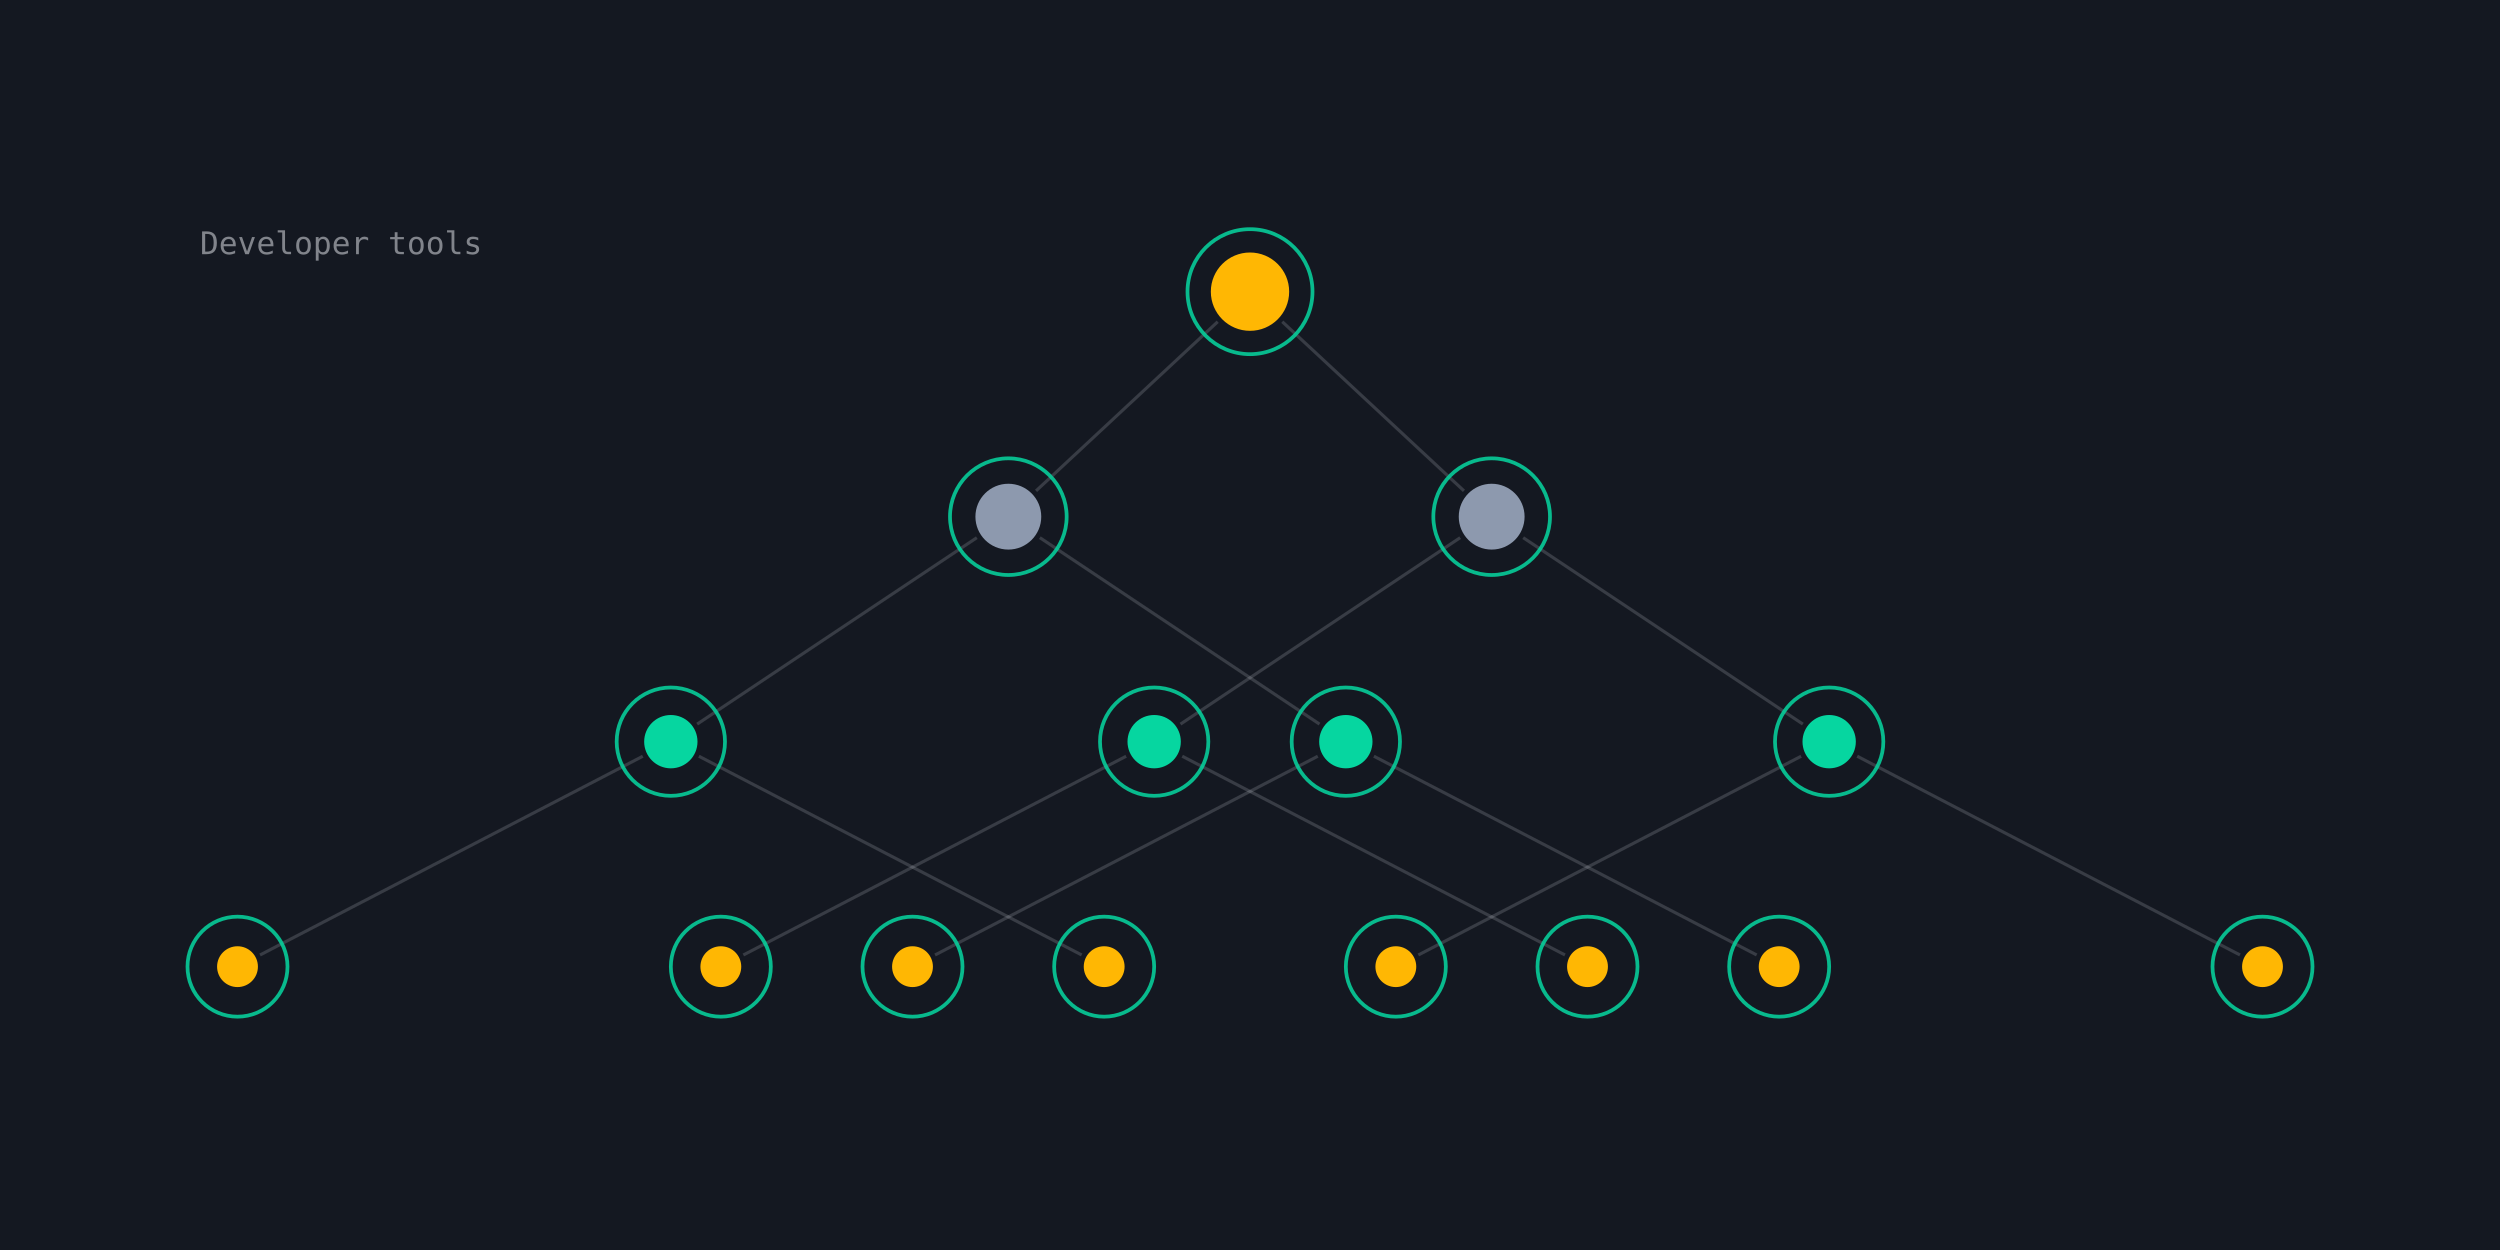
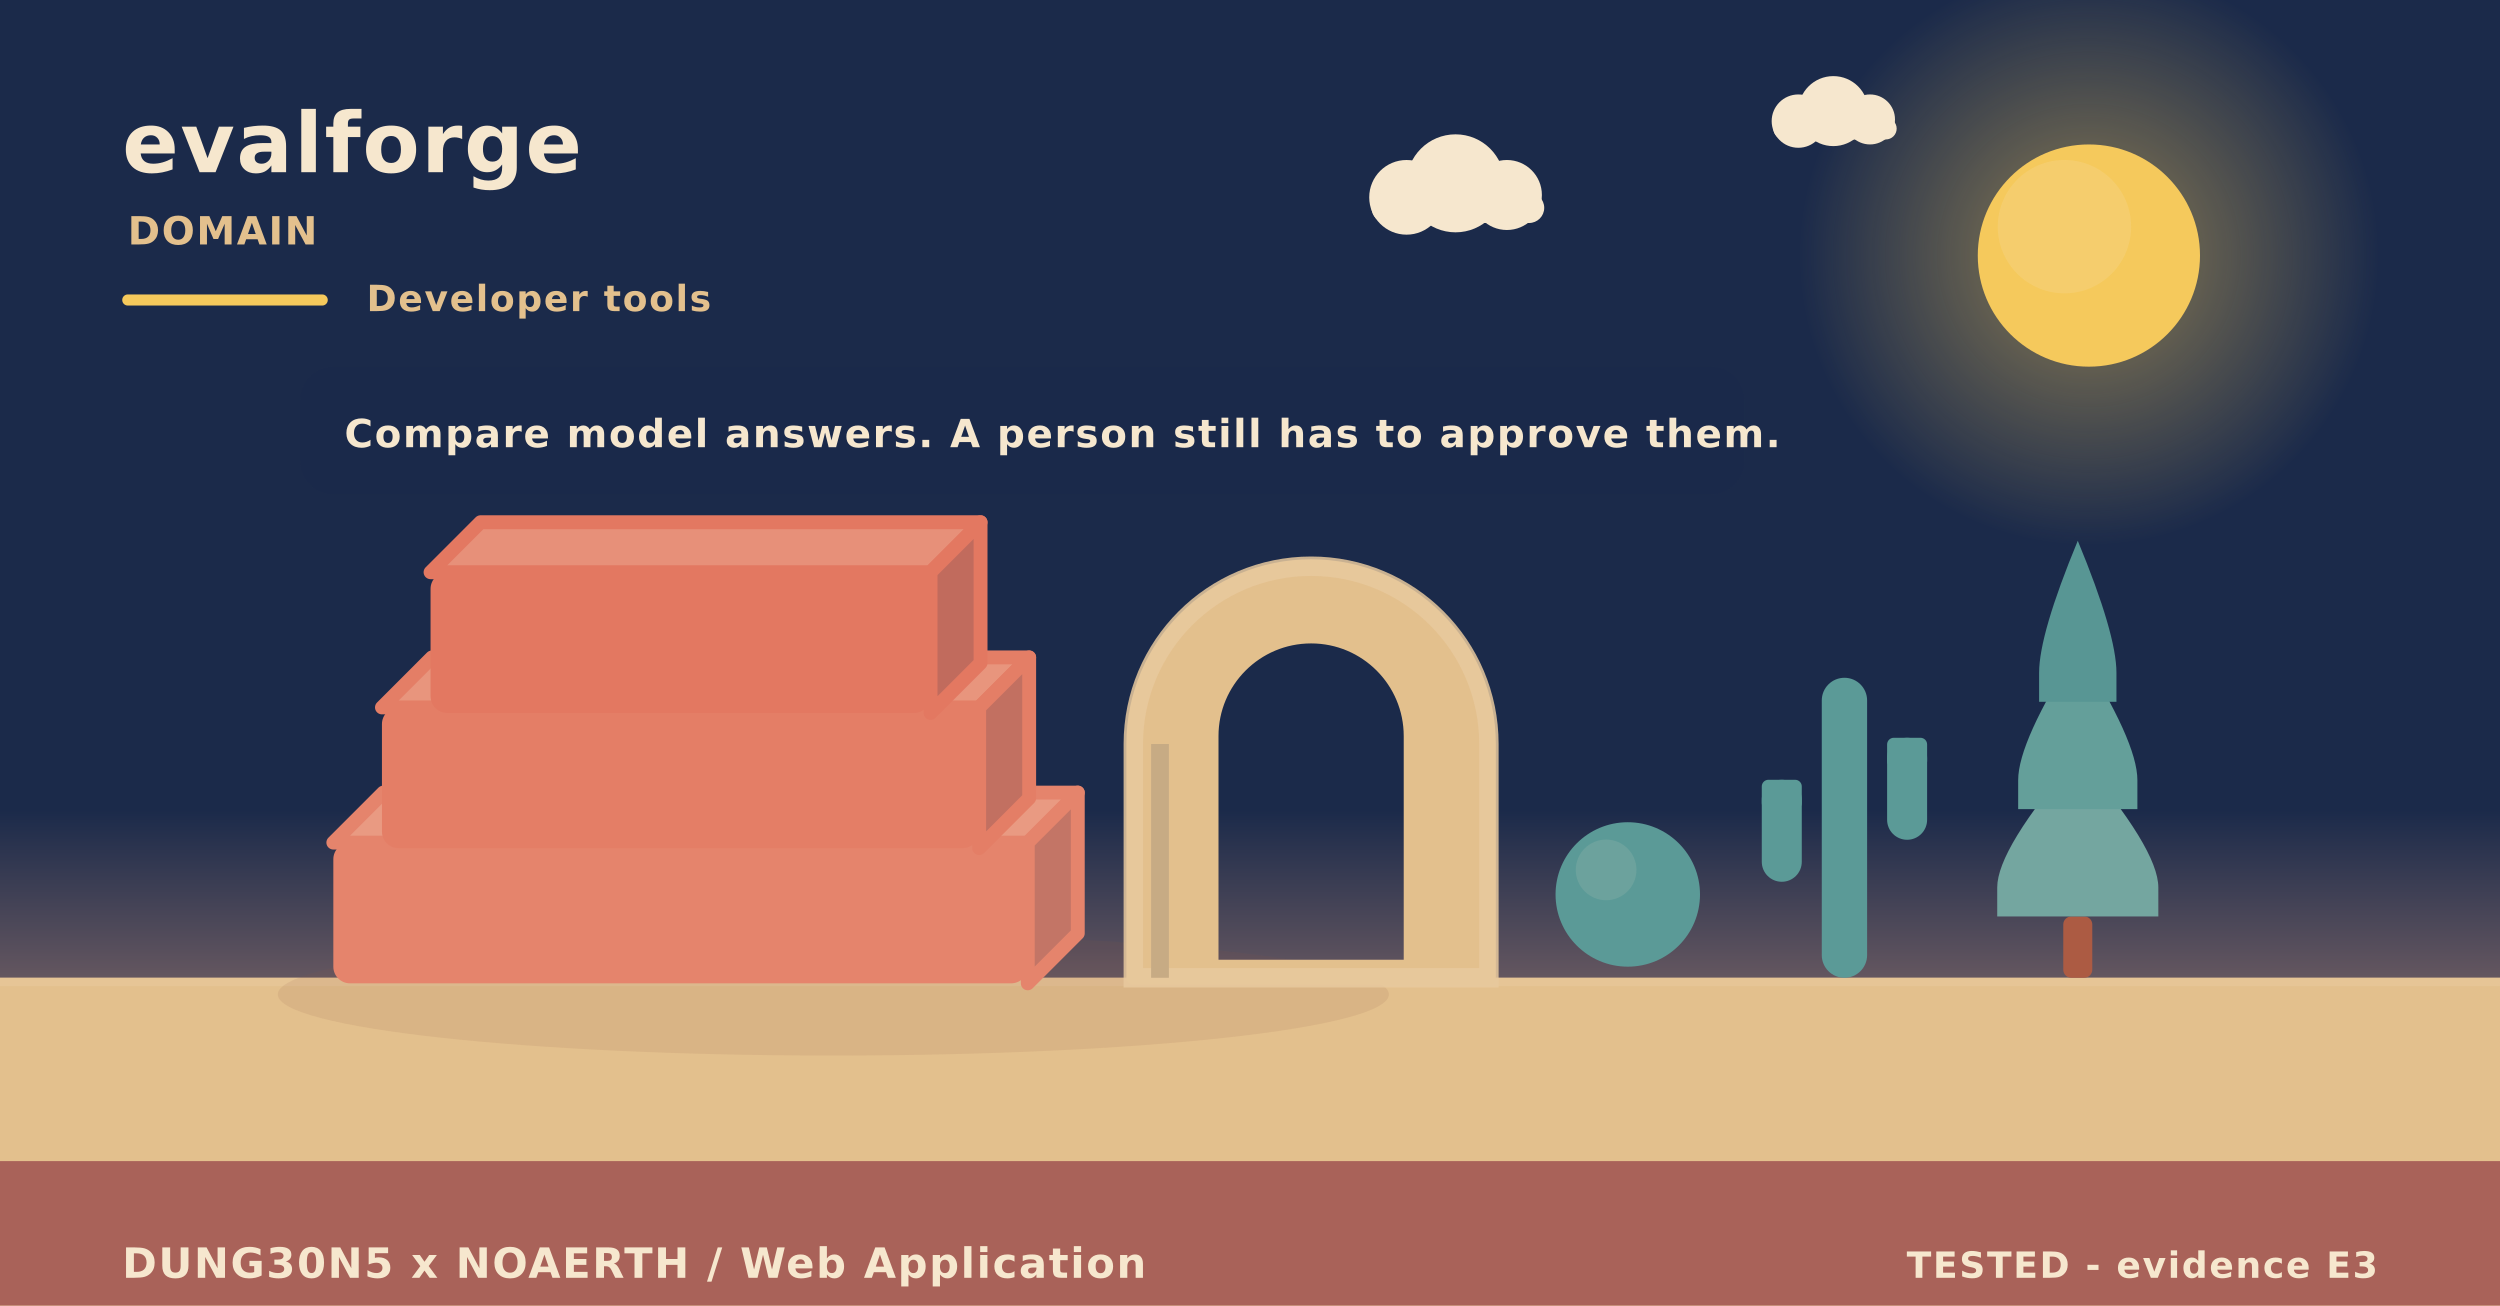
- <svg xmlns="http://www.w3.org/2000/svg" viewBox="0 0 1200 600" width="1200" height="600" role="img" aria-label="evalforge domain model">
-   <rect width="1200" height="600" fill="#141821" />
-   <defs>
-     <linearGradient id="gd" x1="0" y1="0" x2="1" y2="1">
-       <stop offset="0%" stop-color="#ffb703" />
-       <stop offset="100%" stop-color="#8d99ae" />
-     </linearGradient>
-   </defs>
-   <line x1="600.00" y1="140.00" x2="716.00" y2="248.00" stroke="rgba(238,241,246,0.300)" stroke-width="1.50" opacity="0.55" />
-   <line x1="600.00" y1="140.00" x2="484.00" y2="248.00" stroke="rgba(238,241,246,0.300)" stroke-width="1.50" opacity="0.55" />
-   <line x1="716.00" y1="248.00" x2="878.00" y2="356.00" stroke="rgba(238,241,246,0.300)" stroke-width="1.50" opacity="0.55" />
-   <line x1="716.00" y1="248.00" x2="554.00" y2="356.00" stroke="rgba(238,241,246,0.300)" stroke-width="1.50" opacity="0.55" />
-   <line x1="484.00" y1="248.00" x2="646.00" y2="356.00" stroke="rgba(238,241,246,0.300)" stroke-width="1.50" opacity="0.55" />
-   <line x1="484.00" y1="248.00" x2="322.00" y2="356.00" stroke="rgba(238,241,246,0.300)" stroke-width="1.50" opacity="0.55" />
-   <line x1="878.00" y1="356.00" x2="1086.00" y2="464.00" stroke="rgba(238,241,246,0.300)" stroke-width="1.50" opacity="0.55" />
-   <line x1="878.00" y1="356.00" x2="670.00" y2="464.00" stroke="rgba(238,241,246,0.300)" stroke-width="1.50" opacity="0.55" />
-   <line x1="554.00" y1="356.00" x2="762.00" y2="464.00" stroke="rgba(238,241,246,0.300)" stroke-width="1.50" opacity="0.55" />
-   <line x1="554.00" y1="356.00" x2="346.00" y2="464.00" stroke="rgba(238,241,246,0.300)" stroke-width="1.50" opacity="0.55" />
-   <line x1="646.00" y1="356.00" x2="854.00" y2="464.00" stroke="rgba(238,241,246,0.300)" stroke-width="1.50" opacity="0.55" />
-   <line x1="646.00" y1="356.00" x2="438.00" y2="464.00" stroke="rgba(238,241,246,0.300)" stroke-width="1.50" opacity="0.55" />
-   <line x1="322.00" y1="356.00" x2="530.00" y2="464.00" stroke="rgba(238,241,246,0.300)" stroke-width="1.50" opacity="0.55" />
-   <line x1="322.00" y1="356.00" x2="114.00" y2="464.00" stroke="rgba(238,241,246,0.300)" stroke-width="1.50" opacity="0.55" />
-   <circle cx="600.00" cy="140.00" r="20.00" fill="#ffb703" opacity="1.00" stroke="#141821" stroke-width="2.40" />
+ <svg xmlns="http://www.w3.org/2000/svg" width="900" height="470" viewBox="0 0 900 470" role="img" aria-label="evalforge - the problem it addresses">
+   <linearGradient id="skym" x1="0" y1="0" x2="0" y2="1">
+     <stop offset="0" stop-color="#1b2a4a" />
+     <stop offset="0.62" stop-color="#1b2a4a" />
+     <stop offset="1" stop-color="#f3ad8a" />
+   </linearGradient>
+   <rect width="900" height="470" fill="url(#skym)" />
+   <radialGradient id="sunm">
+     <stop offset="0.35" stop-color="#f5c95c" stop-opacity="0.34" />
+     <stop offset="1" stop-color="#f5c95c" stop-opacity="0" />
+   </radialGradient>
+   <circle cx="752" cy="92" r="104" fill="url(#sunm)" />
+   <circle cx="752" cy="92" r="40" fill="#f5c95c" />
+   <circle cx="743.2" cy="81.6" r="24" fill="#f5d27e" opacity="0.5" />
  <g>
-     <circle cx="600.00" cy="140.00" r="30.00" fill="none" stroke="#06d6a0" stroke-width="1.80" opacity="0.85" />
-     <animate attributeName="opacity" values="0.25;1.0;0.25" dur="8.438s" begin="0.0s" repeatCount="indefinite" />
+     <circle cx="524" cy="66" r="17.64" fill="#f6e7ce" />
+     <circle cx="506.36" cy="71.04" r="13.44" fill="#f6e7ce" />
+     <circle cx="542.48" cy="70.2" r="12.6" fill="#f6e7ce" />
+     <rect x="493.76" y="69.36" width="62.16" height="10.92" rx="5.46" fill="#f6e7ce" />
+     <animateTransform attributeName="transform" type="translate" values="0 0;24 0;0 0" dur="36s" begin="0s" repeatCount="indefinite" />
  </g>
-   <circle cx="716.00" cy="248.00" r="17.00" fill="#8d99ae" opacity="1.00" stroke="#141821" stroke-width="2.40" />
  <g>
-     <circle cx="716.00" cy="248.00" r="28.00" fill="none" stroke="#06d6a0" stroke-width="1.80" opacity="0.85" />
-     <animate attributeName="opacity" values="0.25;1.0;0.25" dur="8.438s" begin="0.5s" repeatCount="indefinite" />
+     <circle cx="660" cy="40" r="12.6" fill="#f6e7ce" />
+     <circle cx="647.4" cy="43.6" r="9.6" fill="#f6e7ce" />
+     <circle cx="673.2" cy="43" r="9" fill="#f6e7ce" />
+     <rect x="638.4" y="42.4" width="44.4" height="7.8" rx="3.9" fill="#f6e7ce" />
+     <animateTransform attributeName="transform" type="translate" values="0 0;-18 0;0 0" dur="46s" begin="3s" repeatCount="indefinite" />
  </g>
-   <circle cx="484.00" cy="248.00" r="17.00" fill="#8d99ae" opacity="1.00" stroke="#141821" stroke-width="2.40" />
-   <g>
-     <circle cx="484.00" cy="248.00" r="28.00" fill="none" stroke="#06d6a0" stroke-width="1.80" opacity="0.85" />
-     <animate attributeName="opacity" values="0.25;1.0;0.25" dur="8.438s" begin="0.62s" repeatCount="indefinite" />
-   </g>
-   <circle cx="878.00" cy="356.00" r="14.00" fill="#06d6a0" opacity="1.00" stroke="#141821" stroke-width="2.40" />
-   <g>
-     <circle cx="878.00" cy="356.00" r="26.00" fill="none" stroke="#06d6a0" stroke-width="1.80" opacity="0.85" />
-     <animate attributeName="opacity" values="0.25;1.0;0.25" dur="8.438s" begin="1.0s" repeatCount="indefinite" />
-   </g>
-   <circle cx="554.00" cy="356.00" r="14.00" fill="#06d6a0" opacity="1.00" stroke="#141821" stroke-width="2.40" />
-   <g>
-     <circle cx="554.00" cy="356.00" r="26.00" fill="none" stroke="#06d6a0" stroke-width="1.80" opacity="0.85" />
-     <animate attributeName="opacity" values="0.25;1.0;0.25" dur="8.438s" begin="1.12s" repeatCount="indefinite" />
-   </g>
-   <circle cx="646.00" cy="356.00" r="14.00" fill="#06d6a0" opacity="1.00" stroke="#141821" stroke-width="2.40" />
-   <g>
-     <circle cx="646.00" cy="356.00" r="26.00" fill="none" stroke="#06d6a0" stroke-width="1.80" opacity="0.85" />
-     <animate attributeName="opacity" values="0.25;1.0;0.25" dur="8.438s" begin="1.24s" repeatCount="indefinite" />
-   </g>
-   <circle cx="322.00" cy="356.00" r="14.00" fill="#06d6a0" opacity="1.00" stroke="#141821" stroke-width="2.40" />
-   <g>
-     <circle cx="322.00" cy="356.00" r="26.00" fill="none" stroke="#06d6a0" stroke-width="1.80" opacity="0.85" />
-     <animate attributeName="opacity" values="0.25;1.0;0.25" dur="8.438s" begin="1.36s" repeatCount="indefinite" />
-   </g>
-   <circle cx="1086.00" cy="464.00" r="11.00" fill="#ffb703" opacity="1.00" stroke="#141821" stroke-width="2.40" />
-   <g>
-     <circle cx="1086.00" cy="464.00" r="24.00" fill="none" stroke="#06d6a0" stroke-width="1.80" opacity="0.85" />
-     <animate attributeName="opacity" values="0.25;1.0;0.25" dur="8.438s" begin="1.5s" repeatCount="indefinite" />
-   </g>
-   <circle cx="670.00" cy="464.00" r="11.00" fill="#ffb703" opacity="1.00" stroke="#141821" stroke-width="2.40" />
-   <g>
-     <circle cx="670.00" cy="464.00" r="24.00" fill="none" stroke="#06d6a0" stroke-width="1.80" opacity="0.85" />
-     <animate attributeName="opacity" values="0.25;1.0;0.25" dur="8.438s" begin="1.62s" repeatCount="indefinite" />
-   </g>
-   <circle cx="762.00" cy="464.00" r="11.00" fill="#ffb703" opacity="1.00" stroke="#141821" stroke-width="2.40" />
-   <g>
-     <circle cx="762.00" cy="464.00" r="24.00" fill="none" stroke="#06d6a0" stroke-width="1.80" opacity="0.85" />
-     <animate attributeName="opacity" values="0.25;1.0;0.25" dur="8.438s" begin="1.74s" repeatCount="indefinite" />
-   </g>
-   <circle cx="346.00" cy="464.00" r="11.00" fill="#ffb703" opacity="1.00" stroke="#141821" stroke-width="2.40" />
-   <g>
-     <circle cx="346.00" cy="464.00" r="24.00" fill="none" stroke="#06d6a0" stroke-width="1.80" opacity="0.85" />
-     <animate attributeName="opacity" values="0.25;1.0;0.25" dur="8.438s" begin="1.86s" repeatCount="indefinite" />
-   </g>
-   <circle cx="854.00" cy="464.00" r="11.00" fill="#ffb703" opacity="1.00" stroke="#141821" stroke-width="2.40" />
-   <g>
-     <circle cx="854.00" cy="464.00" r="24.00" fill="none" stroke="#06d6a0" stroke-width="1.80" opacity="0.85" />
-     <animate attributeName="opacity" values="0.25;1.0;0.25" dur="8.438s" begin="1.98s" repeatCount="indefinite" />
-   </g>
-   <circle cx="438.00" cy="464.00" r="11.00" fill="#ffb703" opacity="1.00" stroke="#141821" stroke-width="2.40" />
-   <g>
-     <circle cx="438.00" cy="464.00" r="24.00" fill="none" stroke="#06d6a0" stroke-width="1.80" opacity="0.85" />
-     <animate attributeName="opacity" values="0.25;1.0;0.25" dur="8.438s" begin="2.1s" repeatCount="indefinite" />
-   </g>
-   <circle cx="530.00" cy="464.00" r="11.00" fill="#ffb703" opacity="1.00" stroke="#141821" stroke-width="2.40" />
-   <g>
-     <circle cx="530.00" cy="464.00" r="24.00" fill="none" stroke="#06d6a0" stroke-width="1.80" opacity="0.85" />
-     <animate attributeName="opacity" values="0.25;1.0;0.25" dur="8.438s" begin="2.22s" repeatCount="indefinite" />
-   </g>
-   <circle cx="114.00" cy="464.00" r="11.00" fill="#ffb703" opacity="1.00" stroke="#141821" stroke-width="2.40" />
-   <g>
-     <circle cx="114.00" cy="464.00" r="24.00" fill="none" stroke="#06d6a0" stroke-width="1.80" opacity="0.85" />
-     <animate attributeName="opacity" values="0.25;1.0;0.25" dur="8.438s" begin="2.34s" repeatCount="indefinite" />
-   </g>
-   <text x="96" y="122" font-family="ui-monospace,Menlo,monospace" font-size="15" fill="rgba(238,241,246,0.500)">Developer tools</text>
+   <rect x="0" y="352" width="900" height="118" fill="#e3c08d" />
+   <rect x="0" y="352" width="900" height="3" fill="#e6c596" />
+   <text x="44" y="62" font-family="Verdana,DejaVu Sans,sans-serif" font-size="30" font-weight="700" letter-spacing="0.6" fill="#f6e7ce" text-anchor="start">evalforge</text>
+   <text x="46" y="88" font-family="Verdana,DejaVu Sans,sans-serif" font-size="14" font-weight="700" letter-spacing="0.6" fill="#e3c08d" text-anchor="start">DOMAIN</text>
+   <rect x="44" y="106" width="74" height="4" rx="2" fill="#f5c95c" />
+   <text x="132" y="112" font-family="Verdana,DejaVu Sans,sans-serif" font-size="13" font-weight="700" letter-spacing="0.6" fill="#e3c08d" text-anchor="start">Developer tools</text>
+   <ellipse cx="300" cy="358" rx="200" ry="22" fill="rgba(138,90,68,0.11)" />
+   <path d="M120,303.33 L370,303.33 L388,285.33 L138,285.33 Z" fill="#e99a82" stroke="#e5846c" stroke-width="5" stroke-linejoin="round" />
+   <path d="M370,303.33 L388,285.33 L388,336 L370,354 Z" fill="#c37566" stroke="#e5846c" stroke-width="5" stroke-linejoin="round" />
+   <rect x="120" y="303.33" width="250" height="50.67" rx="6" fill="#e5846c" />
+   <path d="M137.5,254.67 L352.5,254.67 L370.5,236.67 L155.5,236.67 Z" fill="#e8957d" stroke="#e47e66" stroke-width="5" stroke-linejoin="round" />
+   <path d="M352.5,254.67 L370.5,236.67 L370.5,287.33 L352.5,305.33 Z" fill="#c27061" stroke="#e47e66" stroke-width="5" stroke-linejoin="round" />
+   <rect x="137.5" y="254.67" width="215" height="50.67" rx="6" fill="#e47e66" />
+   <path d="M155,206 L335,206 L353,188 L173,188 Z" fill="#e79079" stroke="#e37861" stroke-width="5" stroke-linejoin="round" />
+   <path d="M335,206 L353,188 L353,238.67 L335,256.67 Z" fill="#c16b5d" stroke="#e37861" stroke-width="5" stroke-linejoin="round" />
+   <rect x="155" y="206" width="180" height="50.67" rx="6" fill="#e37861" />
+   <path d="M408,352 L408,267.84 A64,64 0 0 1 536,267.84 L536,352 Z M436.16,348 L436.16,264.97 A35.84,35.84 0 0 1 507.84,264.97 L507.84,348 Z" fill="#e3c08d" fill-rule="evenodd" stroke="#e3c08d" stroke-width="5" stroke-linejoin="round" />
+   <path d="M408,352 L408,267.84 A64,64 0 0 1 536,267.84 L536,352 Z" fill="none" stroke="#e8c99d" stroke-width="7" stroke-linecap="round" opacity="0.85" />
+   <rect x="414.4" y="267.84" width="6.4" height="84.16" fill="#c7ab84" />
+   <circle cx="586" cy="322" r="26" fill="#5b9a97" />
+   <circle cx="578.2" cy="313.16" r="10.92" fill="#7aa9a2" opacity="0.55" />
+   <rect x="655.84" y="244" width="16.32" height="108" rx="8.16" fill="#5b9a97" />
+   <rect x="634.24" y="280.72" width="14.4" height="36.72" rx="7.2" fill="#5b9a97" />
+   <rect x="634.24" y="280.72" width="14.4" height="10.8" rx="2.4" fill="#5b9a97" />
+   <rect x="679.36" y="265.6" width="14.4" height="36.72" rx="7.2" fill="#5b9a97" />
+   <rect x="679.36" y="265.6" width="14.4" height="10.8" rx="2.4" fill="#5b9a97" />
+   <rect x="742.78" y="329.92" width="10.44" height="22.08" rx="2.9" fill="#ac5b43" />
+   <path d="M748,271.96 Q719,305.58 719,319.49 Q719,329.92 719,329.92 L777,329.92 Q777,329.92 777,319.49 Q777,305.58 748,271.96 Z" fill="#74a6a0" />
+   <path d="M748,233.32 Q726.54,266.94 726.54,280.85 Q726.54,291.28 726.54,291.28 L769.46,291.28 Q769.46,291.28 769.46,280.85 Q769.46,266.94 748,233.32 Z" fill="#649f9a" />
+   <path d="M748,194.68 Q734.08,228.3 734.08,242.21 Q734.08,252.64 734.08,252.64 L761.92,252.64 Q761.92,252.64 761.92,242.21 Q761.92,228.3 748,194.68 Z" fill="#589694" />
+   <rect x="108" y="132" width="520" height="46" rx="12" fill="rgba(27,42,74,0.42)" opacity="0.94" />
+   <text x="124" y="161" font-family="Verdana,DejaVu Sans,sans-serif" font-size="14" font-weight="700" letter-spacing="0.6" fill="#f6e7ce" text-anchor="start">Compare model answers. A person still has to approve them.</text>
+   <rect x="0" y="418" width="900" height="52" rx="0" fill="#a65c56" opacity="0.94" />
+   <text x="44" y="460" font-family="Verdana,DejaVu Sans,sans-serif" font-size="15" font-weight="700" letter-spacing="0.6" fill="#f6e7ce" text-anchor="start">DUNG30N5 x NOAERTH  /  Web Application</text>
+   <text x="856" y="460" font-family="Verdana,DejaVu Sans,sans-serif" font-size="13" font-weight="700" letter-spacing="0.6" fill="#f6e7ce" text-anchor="end">TESTED  -  evidence E3</text>
</svg>
